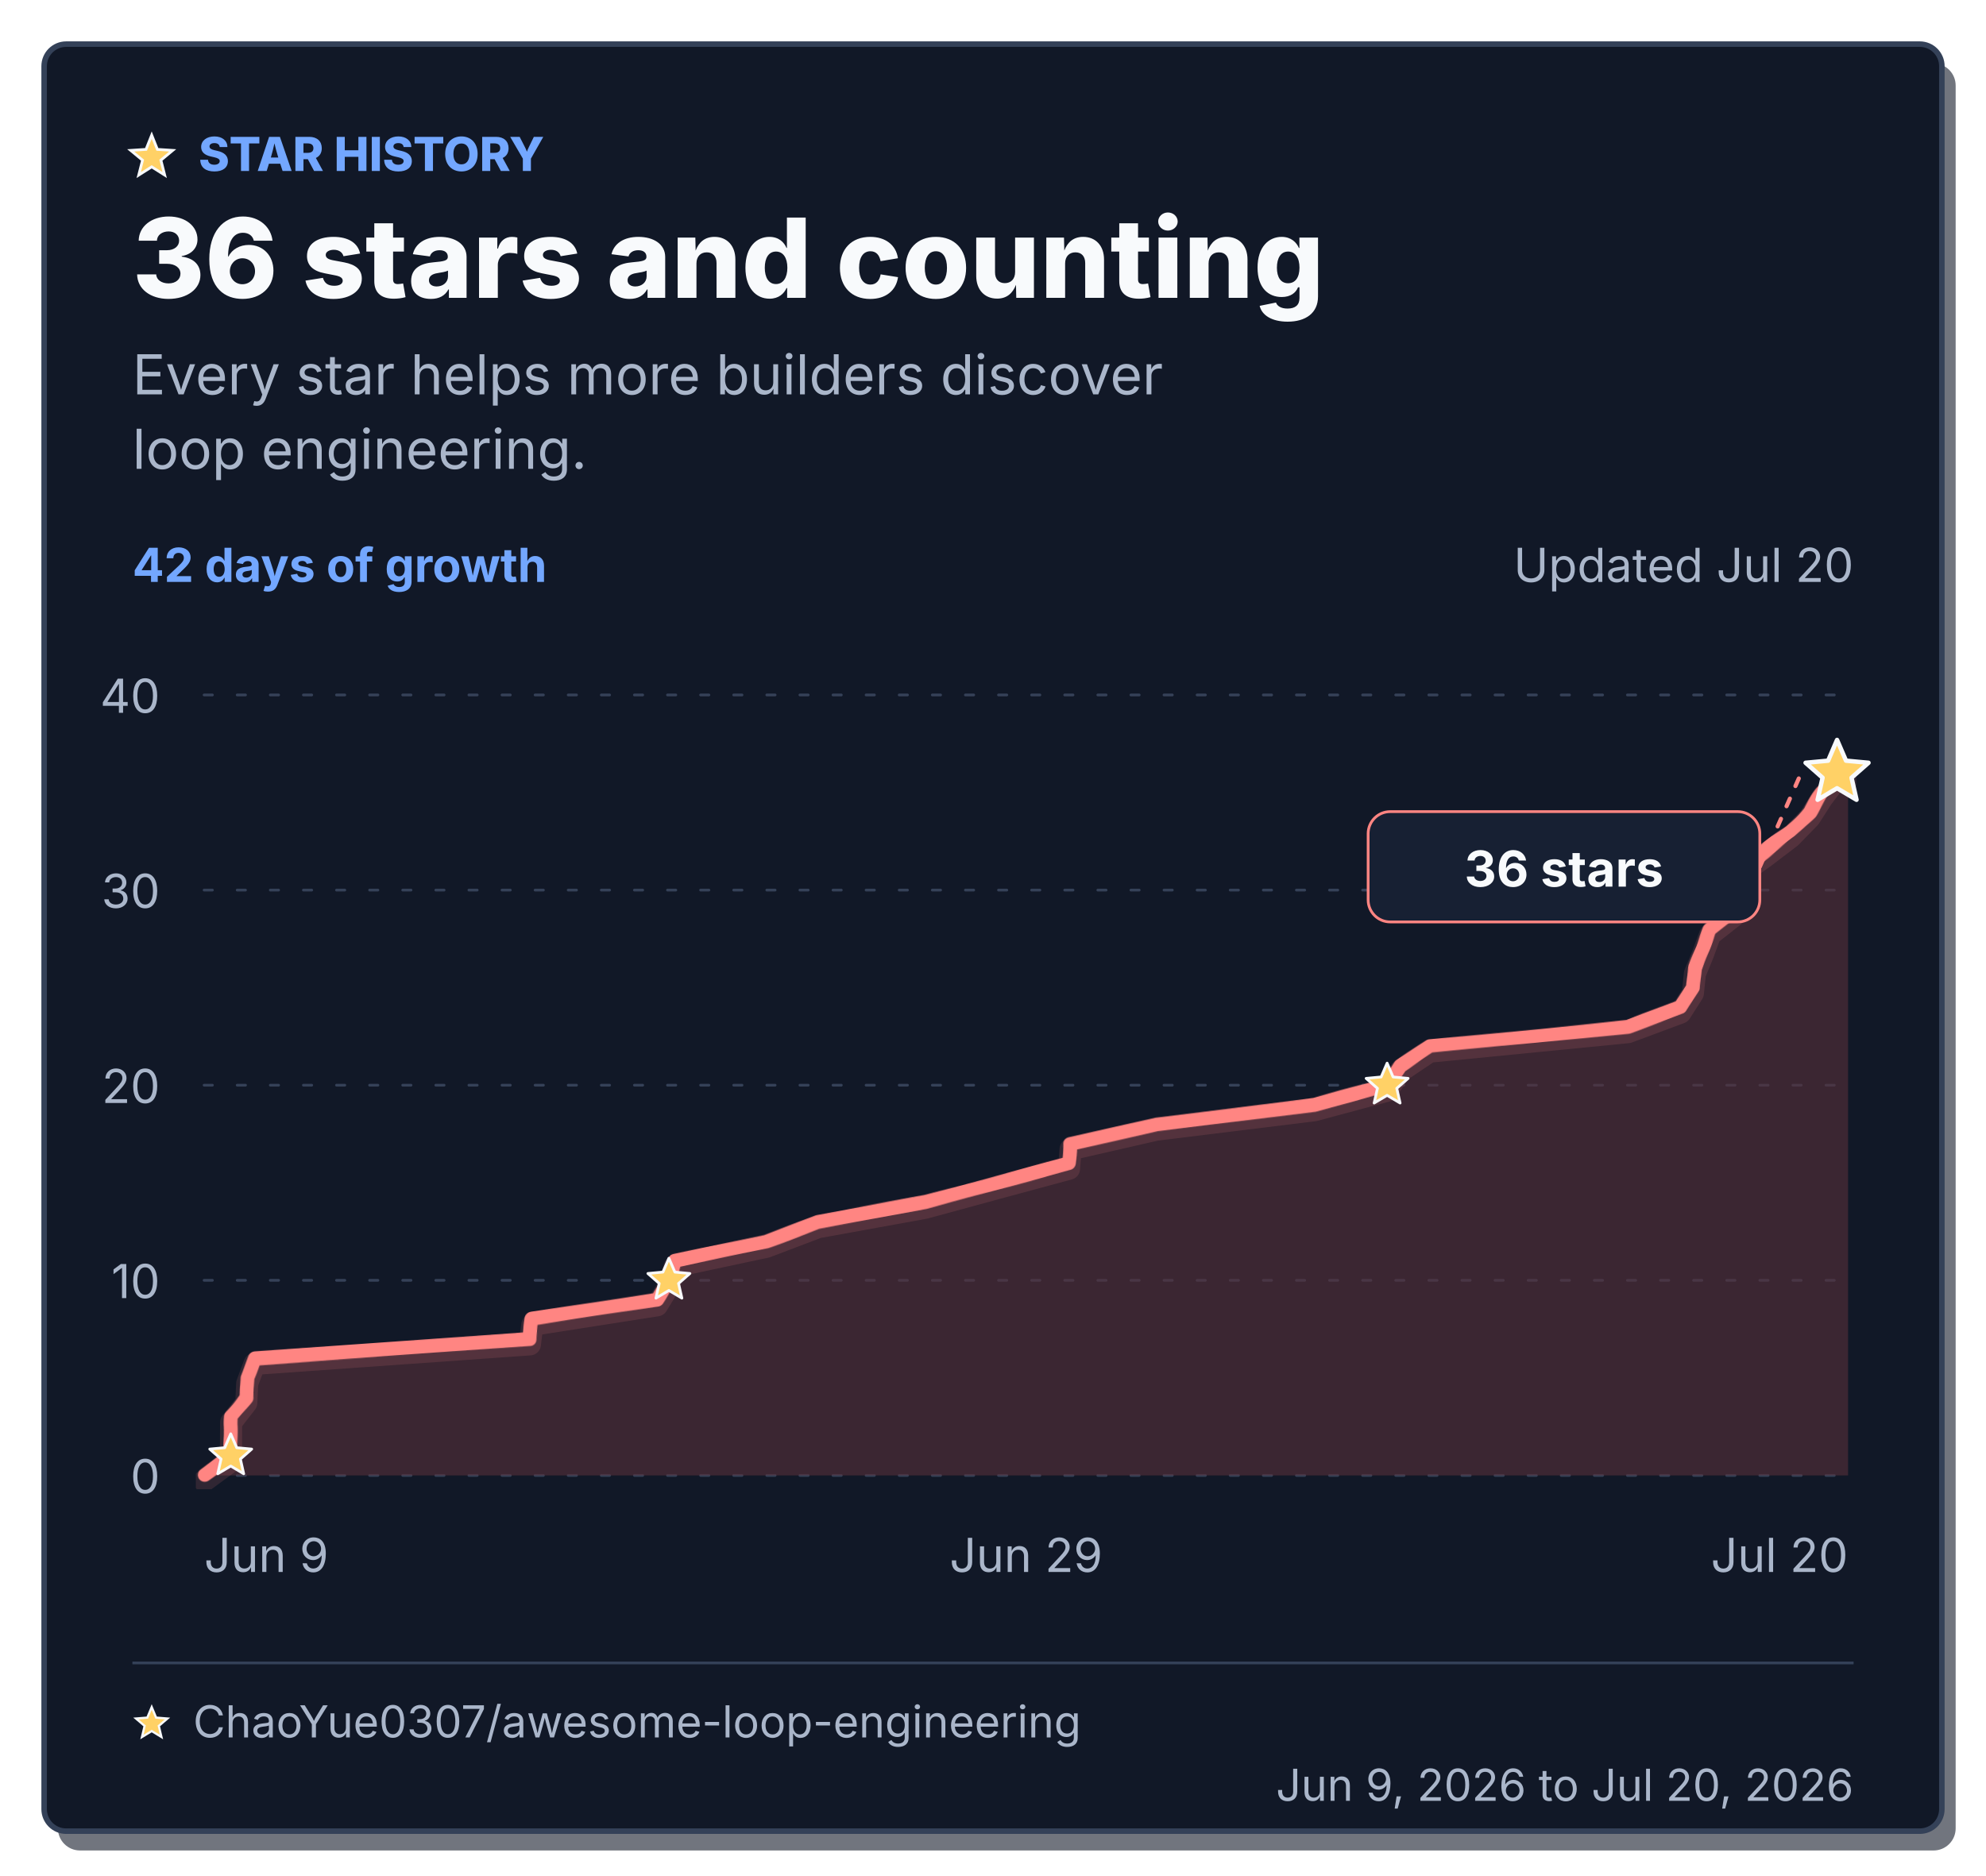
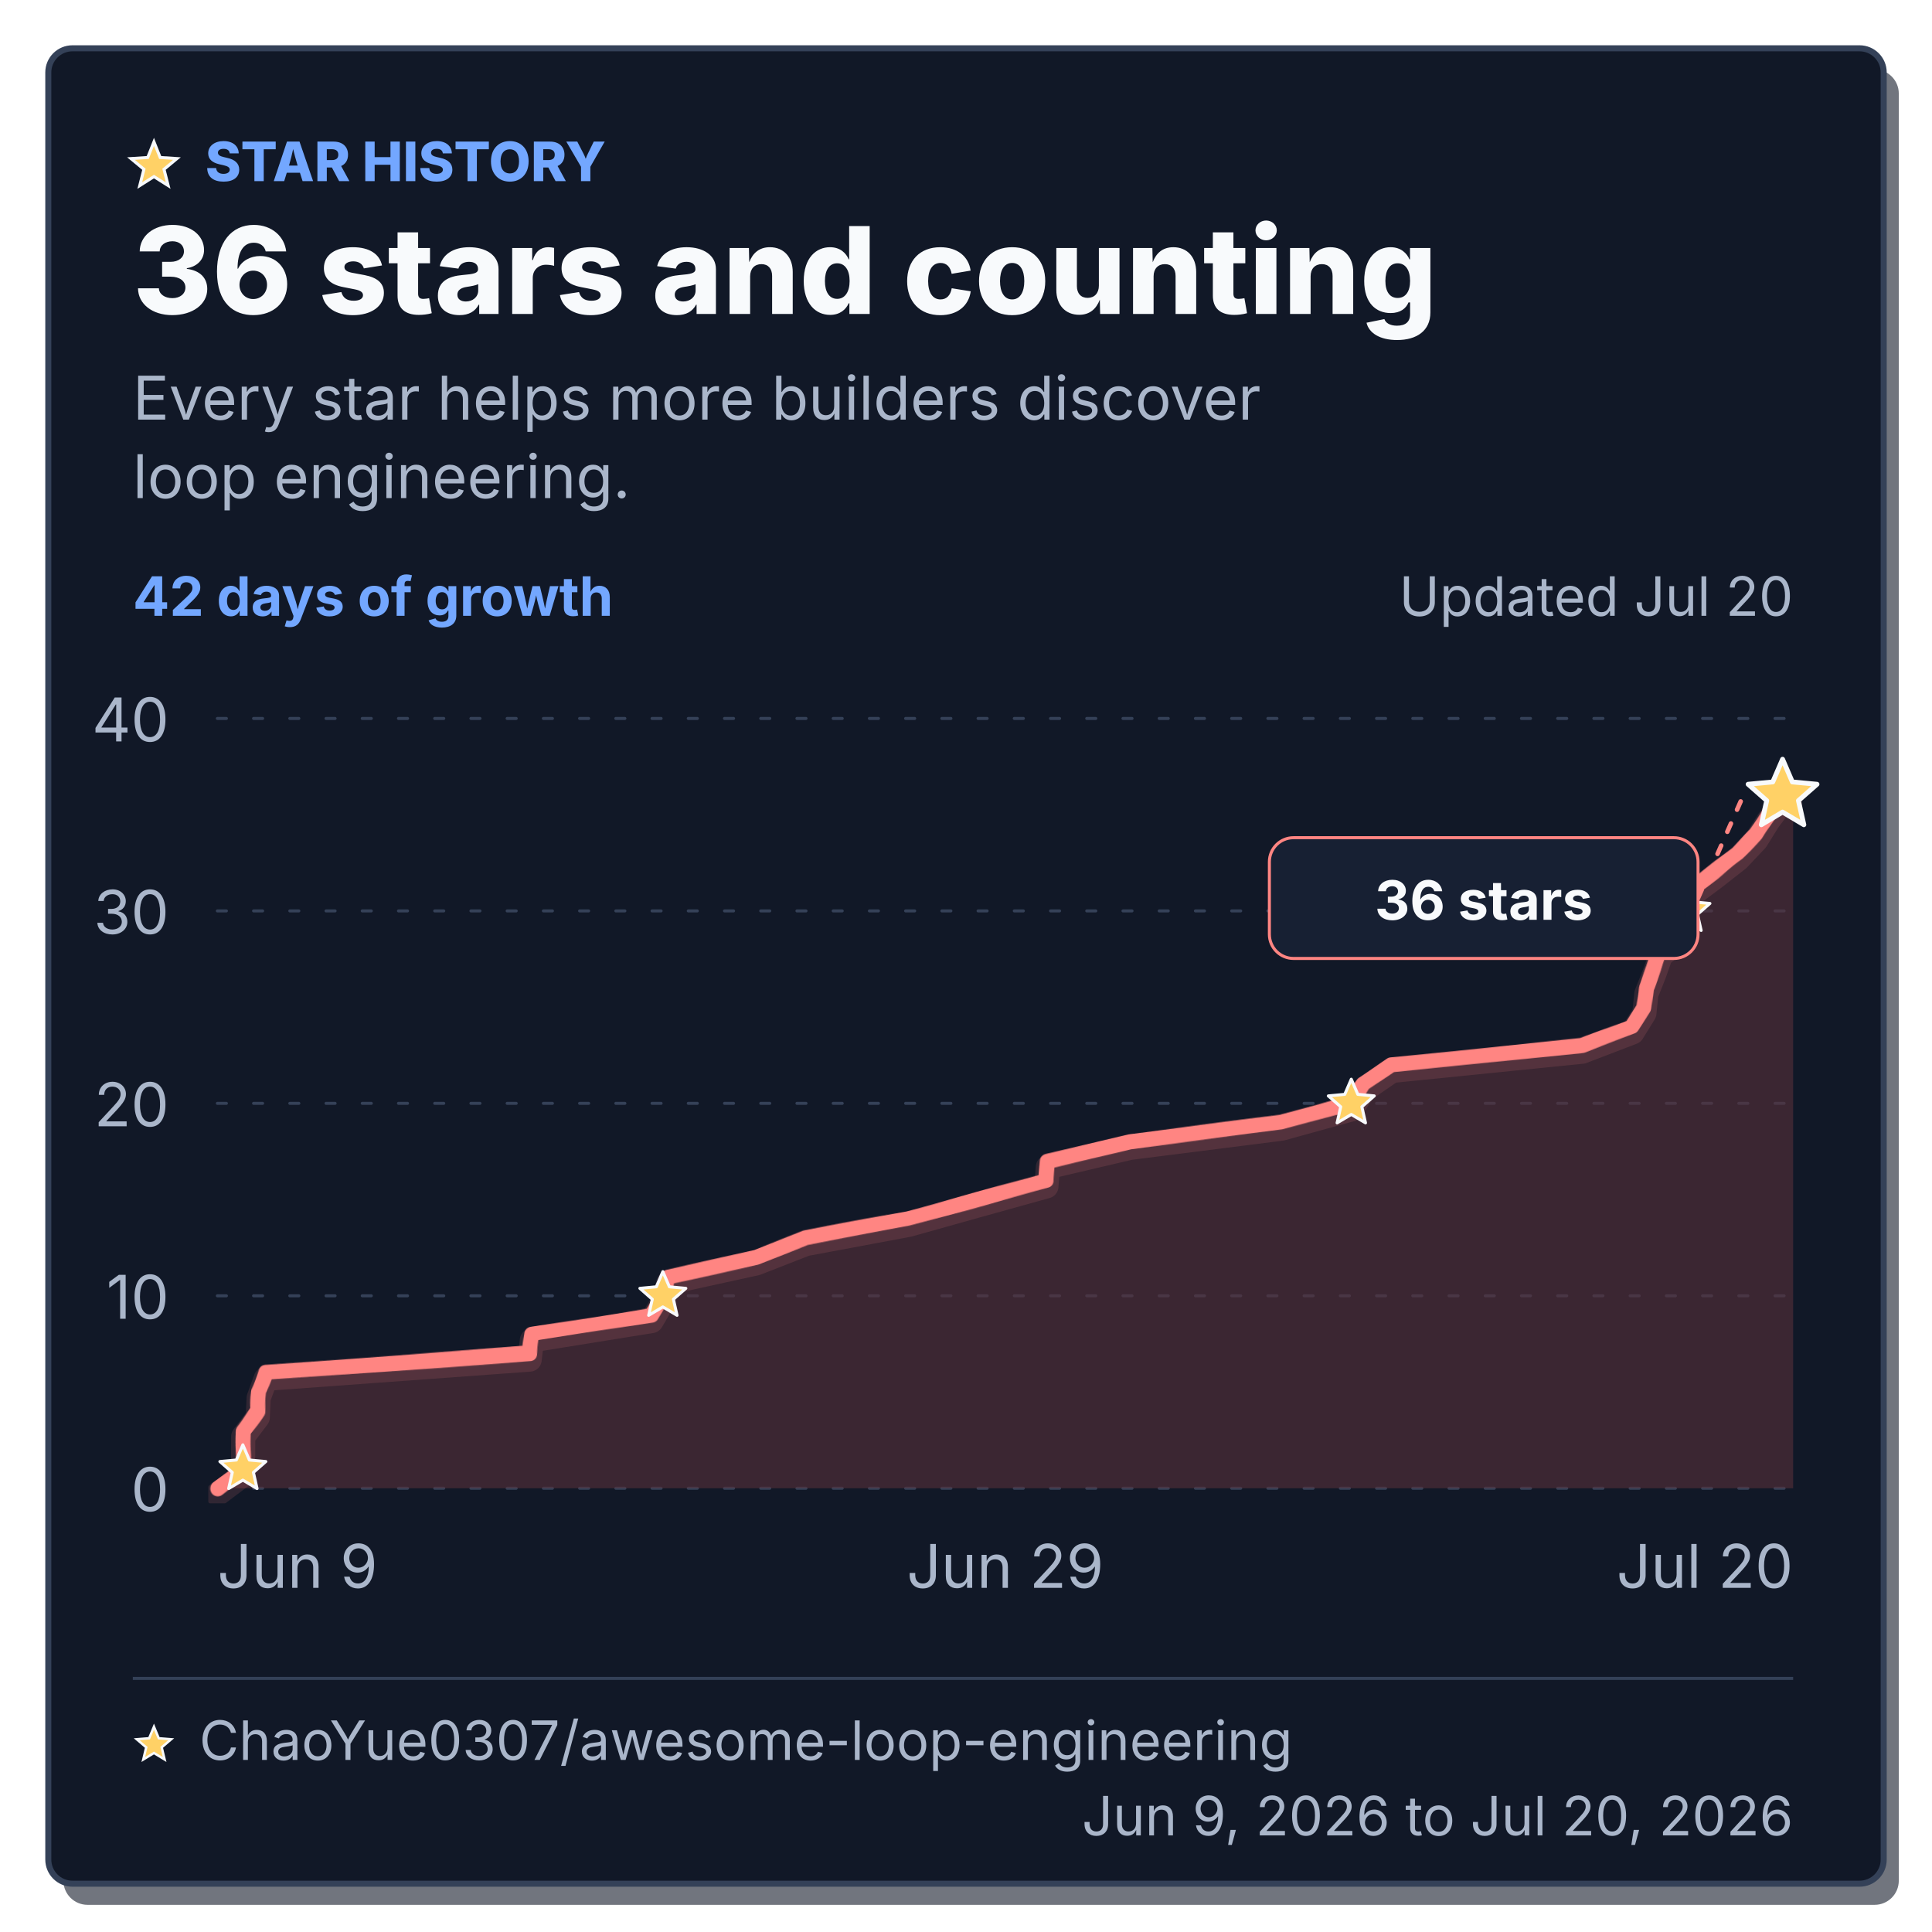
- <svg xmlns="http://www.w3.org/2000/svg" width="720" height="680" viewBox="0 0 720 680" role="img" aria-labelledby="title desc">
+ <svg xmlns="http://www.w3.org/2000/svg" width="640" height="640" viewBox="0 0 640 640" role="img" aria-labelledby="title desc">
  <style>
    text { font-family: ui-rounded, 'SF Pro Rounded', 'Nunito Sans', -apple-system, BlinkMacSystemFont, 'Segoe UI', sans-serif; letter-spacing: 0; }
  </style>
  <defs>
    <filter id="rough-line" x="-3%" y="-6%" width="106%" height="112%">
      <feTurbulence type="fractalNoise" baseFrequency="0.008 0.12" numOctaves="1" seed="17" result="noise" />
      <feDisplacementMap in="SourceGraphic" in2="noise" scale="1.2" xChannelSelector="R" yChannelSelector="G" />
    </filter>
    <clipPath id="plot-clip">
-       <rect x="71" y="247" width="602" height="293" />
+       <rect x="69" y="233" width="528" height="265" />
    </clipPath>
  </defs>
-   <rect x="21" y="23" width="688" height="648" rx="8" fill="#0B1220" opacity="0.58" />
-   <rect x="16" y="16" width="688" height="648" rx="8" fill="#111827" stroke="#344158" stroke-width="2" />
-   <path d="M 55 49 L 57.06 54.17 L 62.61 54.53 L 58.33 58.08 L 59.7 63.47 L 55 60.5 L 50.3 63.47 L 51.67 58.08 L 47.39 54.53 L 52.94 54.17 Z" fill="#FFD166" stroke="#F8FAFC" stroke-width="1" />
-   <text x="72" y="62" fill="#73A7FF" font-size="17" font-weight="800">STAR HISTORY</text>
-   <text x="48" y="108" fill="#F8FAFC" font-size="40" font-weight="760">36 stars and counting</text>
-   <text x="48" y="143" fill="#AAB6CA" font-size="20">Every star helps more builders discover</text>
-   <text x="48" y="170" fill="#AAB6CA" font-size="20">loop engineering.</text>
-   <text x="48" y="211" fill="#73A7FF" font-size="17" font-weight="700">42 days of growth</text>
-   <text x="672" y="211" fill="#AAB6CA" font-size="17" text-anchor="end">Updated Jul 20</text>
-   <line x1="74" y1="535" x2="670" y2="535" stroke="#354158" stroke-width="1" stroke-dasharray="3 9" stroke-linecap="round" />
-   <text x="58" y="541.46" fill="#AAB6CA" font-size="17" text-anchor="end">0</text>
-   <line x1="74" y1="464.25" x2="670" y2="464.25" stroke="#354158" stroke-width="1" stroke-dasharray="3 9" stroke-linecap="round" />
-   <text x="58" y="470.71" fill="#AAB6CA" font-size="17" text-anchor="end">10</text>
-   <line x1="74" y1="393.5" x2="670" y2="393.5" stroke="#354158" stroke-width="1" stroke-dasharray="3 9" stroke-linecap="round" />
-   <text x="58" y="399.96" fill="#AAB6CA" font-size="17" text-anchor="end">20</text>
-   <line x1="74" y1="322.75" x2="670" y2="322.75" stroke="#354158" stroke-width="1" stroke-dasharray="3 9" stroke-linecap="round" />
-   <text x="58" y="329.21" fill="#AAB6CA" font-size="17" text-anchor="end">30</text>
-   <line x1="74" y1="252" x2="670" y2="252" stroke="#354158" stroke-width="1" stroke-dasharray="3 9" stroke-linecap="round" />
-   <text x="58" y="258.46" fill="#AAB6CA" font-size="17" text-anchor="end">40</text>
-   <text x="74" y="570" fill="#AAB6CA" font-size="17" text-anchor="start">Jun 9</text>
-   <text x="372" y="570" fill="#AAB6CA" font-size="17" text-anchor="middle">Jun 29</text>
-   <text x="670" y="570" fill="#AAB6CA" font-size="17" text-anchor="end">Jul 20</text>
+   <rect x="21" y="23" width="608" height="608" rx="8" fill="#0B1220" opacity="0.58" />
+   <rect x="16" y="16" width="608" height="608" rx="8" fill="#111827" stroke="#344158" stroke-width="2" />
+   <path d="M 51 47 L 53.06 52.17 L 58.61 52.53 L 54.33 56.08 L 55.7 61.47 L 51 58.5 L 46.3 61.47 L 47.67 56.08 L 43.39 52.53 L 48.94 52.17 Z" fill="#FFD166" stroke="#F8FAFC" stroke-width="1" />
+   <text x="68" y="60" fill="#73A7FF" font-size="18" font-weight="800">STAR HISTORY</text>
+   <text x="44" y="104" fill="#F8FAFC" font-size="40" font-weight="760">36 stars and counting</text>
+   <text x="44" y="139" fill="#AAB6CA" font-size="20">Every star helps more builders discover</text>
+   <text x="44" y="165" fill="#AAB6CA" font-size="20">loop engineering.</text>
+   <text x="44" y="204" fill="#73A7FF" font-size="18" font-weight="700">42 days of growth</text>
+   <text x="594" y="204" fill="#AAB6CA" font-size="18" text-anchor="end">Updated Jul 20</text>
+   <line x1="72" y1="493" x2="594" y2="493" stroke="#354158" stroke-width="1" stroke-dasharray="3 9" stroke-linecap="round" />
+   <text x="56" y="500.6" fill="#AAB6CA" font-size="20" text-anchor="end">0</text>
+   <line x1="72" y1="429.25" x2="594" y2="429.25" stroke="#354158" stroke-width="1" stroke-dasharray="3 9" stroke-linecap="round" />
+   <text x="56" y="436.85" fill="#AAB6CA" font-size="20" text-anchor="end">10</text>
+   <line x1="72" y1="365.5" x2="594" y2="365.5" stroke="#354158" stroke-width="1" stroke-dasharray="3 9" stroke-linecap="round" />
+   <text x="56" y="373.1" fill="#AAB6CA" font-size="20" text-anchor="end">20</text>
+   <line x1="72" y1="301.75" x2="594" y2="301.75" stroke="#354158" stroke-width="1" stroke-dasharray="3 9" stroke-linecap="round" />
+   <text x="56" y="309.35" fill="#AAB6CA" font-size="20" text-anchor="end">30</text>
+   <line x1="72" y1="238" x2="594" y2="238" stroke="#354158" stroke-width="1" stroke-dasharray="3 9" stroke-linecap="round" />
+   <text x="56" y="245.6" fill="#AAB6CA" font-size="20" text-anchor="end">40</text>
+   <text x="72" y="526" fill="#AAB6CA" font-size="20" text-anchor="start">Jun 9</text>
+   <text x="333" y="526" fill="#AAB6CA" font-size="20" text-anchor="middle">Jun 29</text>
+   <text x="594" y="526" fill="#AAB6CA" font-size="20" text-anchor="end">Jul 20</text>
  <g clip-path="url(#plot-clip)">
-     <path d="M 74 535 L 83.65 527.92 L 83.76 520.85 L 83.78 513.77 L 89.29 506.7 L 89.62 499.62 L 92.27 492.55 L 192.12 485.48 L 192.96 478.4 L 238.21 471.32 L 242.5 464.25 L 244.61 457.18 L 277.86 450.1 L 296.49 443.02 L 335.42 435.95 L 361.37 428.88 L 387.56 421.8 L 388.12 414.73 L 419.13 407.65 L 476.51 400.58 L 502.88 393.5 L 507.67 386.42 L 518.22 379.35 L 590.22 372.27 L 609.22 365.2 L 613.74 358.12 L 614.47 351.05 L 617.38 343.98 L 619.97 336.9 L 628.97 329.83 L 629.84 322.75 L 630.1 315.67 L 639.91 308.6 L 649.21 301.52 L 656.08 294.45 L 660.6 287.38 L 666 280.3 L 670 280.3 V 535 H 74 Z" fill="#572F38" opacity="0.6" />
-     <path d="M 74 535 L 83.65 527.92 L 83.76 520.85 L 83.78 513.77 L 89.29 506.7 L 89.62 499.62 L 92.27 492.55 L 192.12 485.48 L 192.96 478.4 L 238.21 471.32 L 242.5 464.25 L 244.61 457.18 L 277.86 450.1 L 296.49 443.02 L 335.42 435.95 L 361.37 428.88 L 387.56 421.8 L 388.12 414.73 L 419.13 407.65 L 476.51 400.58 L 502.88 393.5 L 507.67 386.42 L 518.22 379.35 L 590.22 372.27 L 609.22 365.2 L 613.74 358.12 L 614.47 351.05 L 617.38 343.98 L 619.97 336.9 L 628.97 329.83 L 629.84 322.75 L 630.1 315.67 L 639.91 308.6 L 649.21 301.52 L 656.08 294.45 L 660.6 287.38 L 666 280.3 L 670 280.3" fill="none" stroke="#FF8582" stroke-width="8" stroke-linejoin="round" stroke-linecap="round" opacity="0.13" transform="translate(0 2)" />
-     <path d="M 74 535 L 83.65 527.92 L 83.76 520.85 L 83.78 513.77 L 89.29 506.7 L 89.62 499.62 L 92.27 492.55 L 192.12 485.48 L 192.96 478.4 L 238.21 471.32 L 242.5 464.25 L 244.61 457.18 L 277.86 450.1 L 296.49 443.02 L 335.42 435.95 L 361.37 428.88 L 387.56 421.8 L 388.12 414.73 L 419.13 407.65 L 476.51 400.58 L 502.88 393.5 L 507.67 386.42 L 518.22 379.35 L 590.22 372.27 L 609.22 365.2 L 613.74 358.12 L 614.47 351.05 L 617.38 343.98 L 619.97 336.9 L 628.97 329.83 L 629.84 322.75 L 630.1 315.67 L 639.91 308.6 L 649.21 301.52 L 656.08 294.45 L 660.6 287.38 L 666 280.3 L 670 280.3" fill="none" stroke="#FF8582" stroke-width="5" stroke-linejoin="round" stroke-linecap="round" filter="url(#rough-line)" />
+     <path d="M 72 493 L 80.45 486.62 L 80.55 480.25 L 80.56 473.88 L 85.39 467.5 L 85.68 461.12 L 88 454.75 L 175.45 448.38 L 176.19 442 L 215.82 435.62 L 219.58 429.25 L 221.43 422.88 L 250.55 416.5 L 266.87 410.12 L 300.97 403.75 L 323.69 397.38 L 346.63 391 L 347.12 384.62 L 374.28 378.25 L 424.53 371.88 L 447.63 365.5 L 451.82 359.12 L 461.07 352.75 L 524.13 346.38 L 540.77 340 L 544.72 333.62 L 545.37 327.25 L 547.91 320.88 L 550.18 314.5 L 558.06 308.12 L 558.82 301.75 L 559.05 295.38 L 567.64 289 L 575.79 282.62 L 581.81 276.25 L 585.77 269.88 L 590.5 263.5 L 594 263.5 V 493 H 72 Z" fill="#572F38" opacity="0.6" />
+     <path d="M 72 493 L 80.45 486.62 L 80.55 480.25 L 80.56 473.88 L 85.39 467.5 L 85.68 461.12 L 88 454.75 L 175.45 448.38 L 176.19 442 L 215.82 435.62 L 219.58 429.25 L 221.43 422.88 L 250.55 416.5 L 266.87 410.12 L 300.97 403.75 L 323.69 397.38 L 346.63 391 L 347.12 384.62 L 374.28 378.25 L 424.53 371.88 L 447.63 365.5 L 451.82 359.12 L 461.07 352.75 L 524.13 346.38 L 540.77 340 L 544.72 333.62 L 545.37 327.25 L 547.91 320.88 L 550.18 314.5 L 558.06 308.12 L 558.82 301.75 L 559.05 295.38 L 567.64 289 L 575.79 282.62 L 581.81 276.25 L 585.77 269.88 L 590.5 263.5 L 594 263.5" fill="none" stroke="#FF8582" stroke-width="8" stroke-linejoin="round" stroke-linecap="round" opacity="0.13" transform="translate(0 2)" />
+     <path d="M 72 493 L 80.45 486.62 L 80.55 480.25 L 80.56 473.88 L 85.39 467.5 L 85.68 461.12 L 88 454.75 L 175.45 448.38 L 176.19 442 L 215.82 435.62 L 219.58 429.25 L 221.43 422.88 L 250.55 416.5 L 266.87 410.12 L 300.97 403.75 L 323.69 397.38 L 346.63 391 L 347.12 384.62 L 374.28 378.25 L 424.53 371.88 L 447.63 365.5 L 451.82 359.12 L 461.07 352.75 L 524.13 346.38 L 540.77 340 L 544.72 333.62 L 545.37 327.25 L 547.91 320.88 L 550.18 314.5 L 558.06 308.12 L 558.82 301.75 L 559.05 295.38 L 567.64 289 L 575.79 282.62 L 581.81 276.25 L 585.77 269.88 L 590.5 263.5 L 594 263.5" fill="none" stroke="#FF8582" stroke-width="5" stroke-linejoin="round" stroke-linecap="round" filter="url(#rough-line)" />
  </g>
-   <path d="M 83.65 519.92 L 85.81 524.95 L 91.25 525.45 L 87.15 529.06 L 88.35 534.4 L 83.65 531.6 L 78.94 534.4 L 80.15 529.06 L 76.04 525.45 L 81.48 524.95 Z" fill="#FFD166" stroke="#F8FAFC" stroke-width="1" stroke-linejoin="round" />
-   <path d="M 242.5 456.25 L 244.67 461.27 L 250.11 461.78 L 246 465.39 L 247.21 470.72 L 242.5 467.93 L 237.8 470.72 L 239 465.39 L 234.89 461.78 L 240.34 461.27 Z" fill="#FFD166" stroke="#F8FAFC" stroke-width="1" stroke-linejoin="round" />
-   <path d="M 502.88 385.5 L 505.05 390.52 L 510.49 391.03 L 506.38 394.64 L 507.59 399.97 L 502.88 397.18 L 498.18 399.97 L 499.38 394.64 L 495.28 391.03 L 500.72 390.52 Z" fill="#FFD166" stroke="#F8FAFC" stroke-width="1" stroke-linejoin="round" />
-   <path d="M 629.84 314.75 L 632 319.77 L 637.44 320.28 L 633.34 323.89 L 634.54 329.22 L 629.84 326.43 L 625.13 329.22 L 626.34 323.89 L 622.23 320.28 L 627.67 319.77 Z" fill="#FFD166" stroke="#F8FAFC" stroke-width="1" stroke-linejoin="round" />
-   <path d="M 666 268.3 L 669.25 275.83 L 677.41 276.59 L 671.25 282.01 L 673.06 290.01 L 666 285.82 L 658.95 290.01 L 660.75 282.01 L 654.59 276.59 L 662.76 275.83 Z" fill="#FFD166" stroke="#F8FAFC" stroke-width="1.6" stroke-linejoin="round" />
-   <path d="M 638 314.3 L 653 280.3" fill="none" stroke="#FF8582" stroke-width="1.5" stroke-dasharray="3 5" stroke-linecap="round" />
-   <rect x="496" y="294.3" width="142" height="40" rx="8" fill="#172033" stroke="#FF8582" />
-   <text x="567" y="321.5" fill="#F8FAFC" font-size="18" font-weight="700" text-anchor="middle">36 stars</text>
-   <line x1="48" y1="603" x2="672" y2="603" stroke="#344158" />
-   <path d="M 55 619 L 56.59 622.82 L 60.71 623.15 L 57.57 625.83 L 58.53 629.85 L 55 627.7 L 51.47 629.85 L 52.43 625.83 L 49.29 623.15 L 53.41 622.82 Z" fill="#FFD166" stroke="#F8FAFC" stroke-width="0.8" />
-   <text x="70" y="630" fill="#AAB6CA" font-size="16">ChaoYue0307/awesome-loop-engineering</text>
-   <text x="672" y="653" fill="#AAB6CA" font-size="16" text-anchor="end">Jun 9, 2026 to Jul 20, 2026</text>
+   <path d="M 80.45 478.62 L 82.61 483.65 L 88.06 484.15 L 83.95 487.76 L 85.15 493.1 L 80.45 490.31 L 75.75 493.1 L 76.95 487.76 L 72.84 484.15 L 78.29 483.65 Z" fill="#FFD166" stroke="#F8FAFC" stroke-width="1" stroke-linejoin="round" />
+   <path d="M 219.58 421.25 L 221.74 426.27 L 227.19 426.78 L 223.08 430.39 L 224.28 435.72 L 219.58 432.93 L 214.88 435.72 L 216.08 430.39 L 211.97 426.78 L 217.42 426.27 Z" fill="#FFD166" stroke="#F8FAFC" stroke-width="1" stroke-linejoin="round" />
+   <path d="M 447.63 357.5 L 449.8 362.52 L 455.24 363.03 L 451.13 366.64 L 452.34 371.97 L 447.63 369.18 L 442.93 371.97 L 444.13 366.64 L 440.02 363.03 L 445.47 362.52 Z" fill="#FFD166" stroke="#F8FAFC" stroke-width="1" stroke-linejoin="round" />
+   <path d="M 558.82 293.75 L 560.99 298.77 L 566.43 299.28 L 562.32 302.89 L 563.53 308.22 L 558.82 305.43 L 554.12 308.22 L 555.32 302.89 L 551.21 299.28 L 556.66 298.77 Z" fill="#FFD166" stroke="#F8FAFC" stroke-width="1" stroke-linejoin="round" />
+   <path d="M 590.5 251.5 L 593.74 259.03 L 601.91 259.79 L 595.75 265.21 L 597.55 273.21 L 590.5 269.02 L 583.45 273.21 L 585.25 265.21 L 579.09 259.79 L 587.25 259.03 Z" fill="#FFD166" stroke="#F8FAFC" stroke-width="1.6" stroke-linejoin="round" />
+   <path d="M 562.5 297.5 L 577.5 263.5" fill="none" stroke="#FF8582" stroke-width="1.5" stroke-dasharray="3 5" stroke-linecap="round" />
+   <rect x="420.5" y="277.5" width="142" height="40" rx="8" fill="#172033" stroke="#FF8582" />
+   <text x="491.5" y="304.7" fill="#F8FAFC" font-size="18" font-weight="700" text-anchor="middle">36 stars</text>
+   <line x1="44" y1="556" x2="594" y2="556" stroke="#344158" />
+   <path d="M 51 572 L 52.59 575.82 L 56.71 576.15 L 53.57 578.83 L 54.53 582.85 L 51 580.7 L 47.47 582.85 L 48.43 578.83 L 45.29 576.15 L 49.41 575.82 Z" fill="#FFD166" stroke="#F8FAFC" stroke-width="0.8" />
+   <text x="66" y="583" fill="#AAB6CA" font-size="18">ChaoYue0307/awesome-loop-engineering</text>
+   <text x="594" y="608" fill="#AAB6CA" font-size="18" text-anchor="end">Jun 9, 2026 to Jul 20, 2026</text>
</svg>
